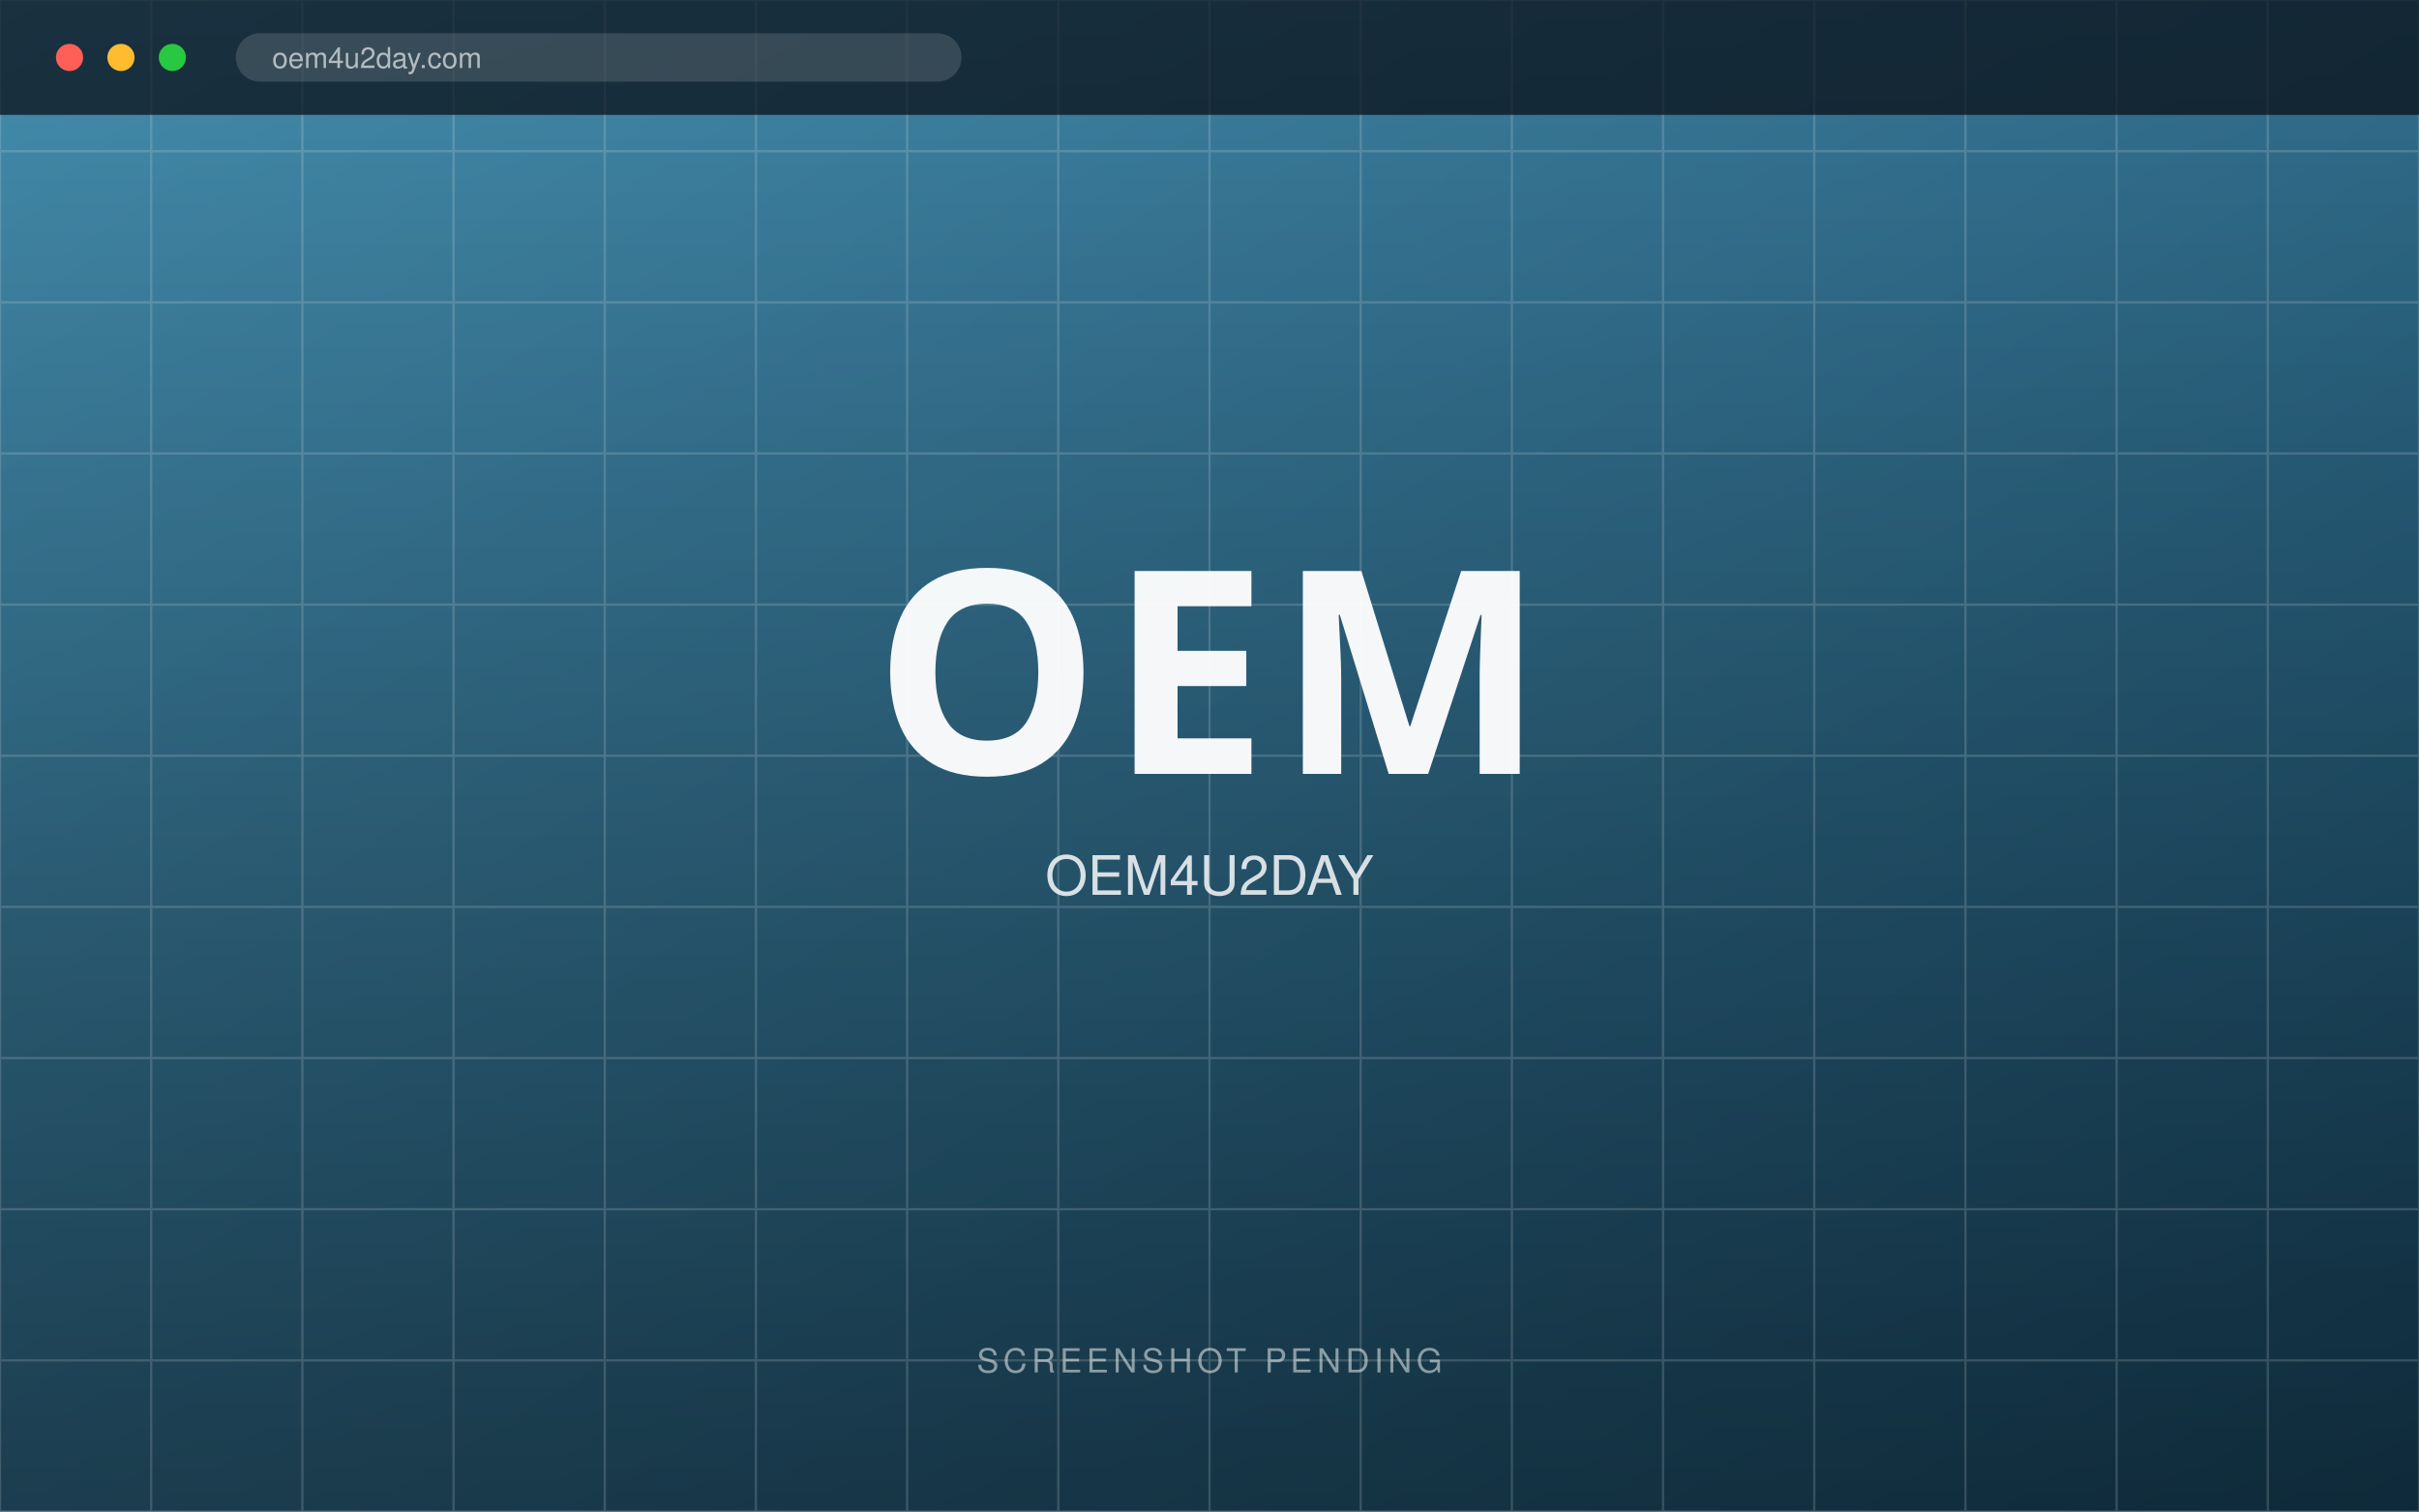
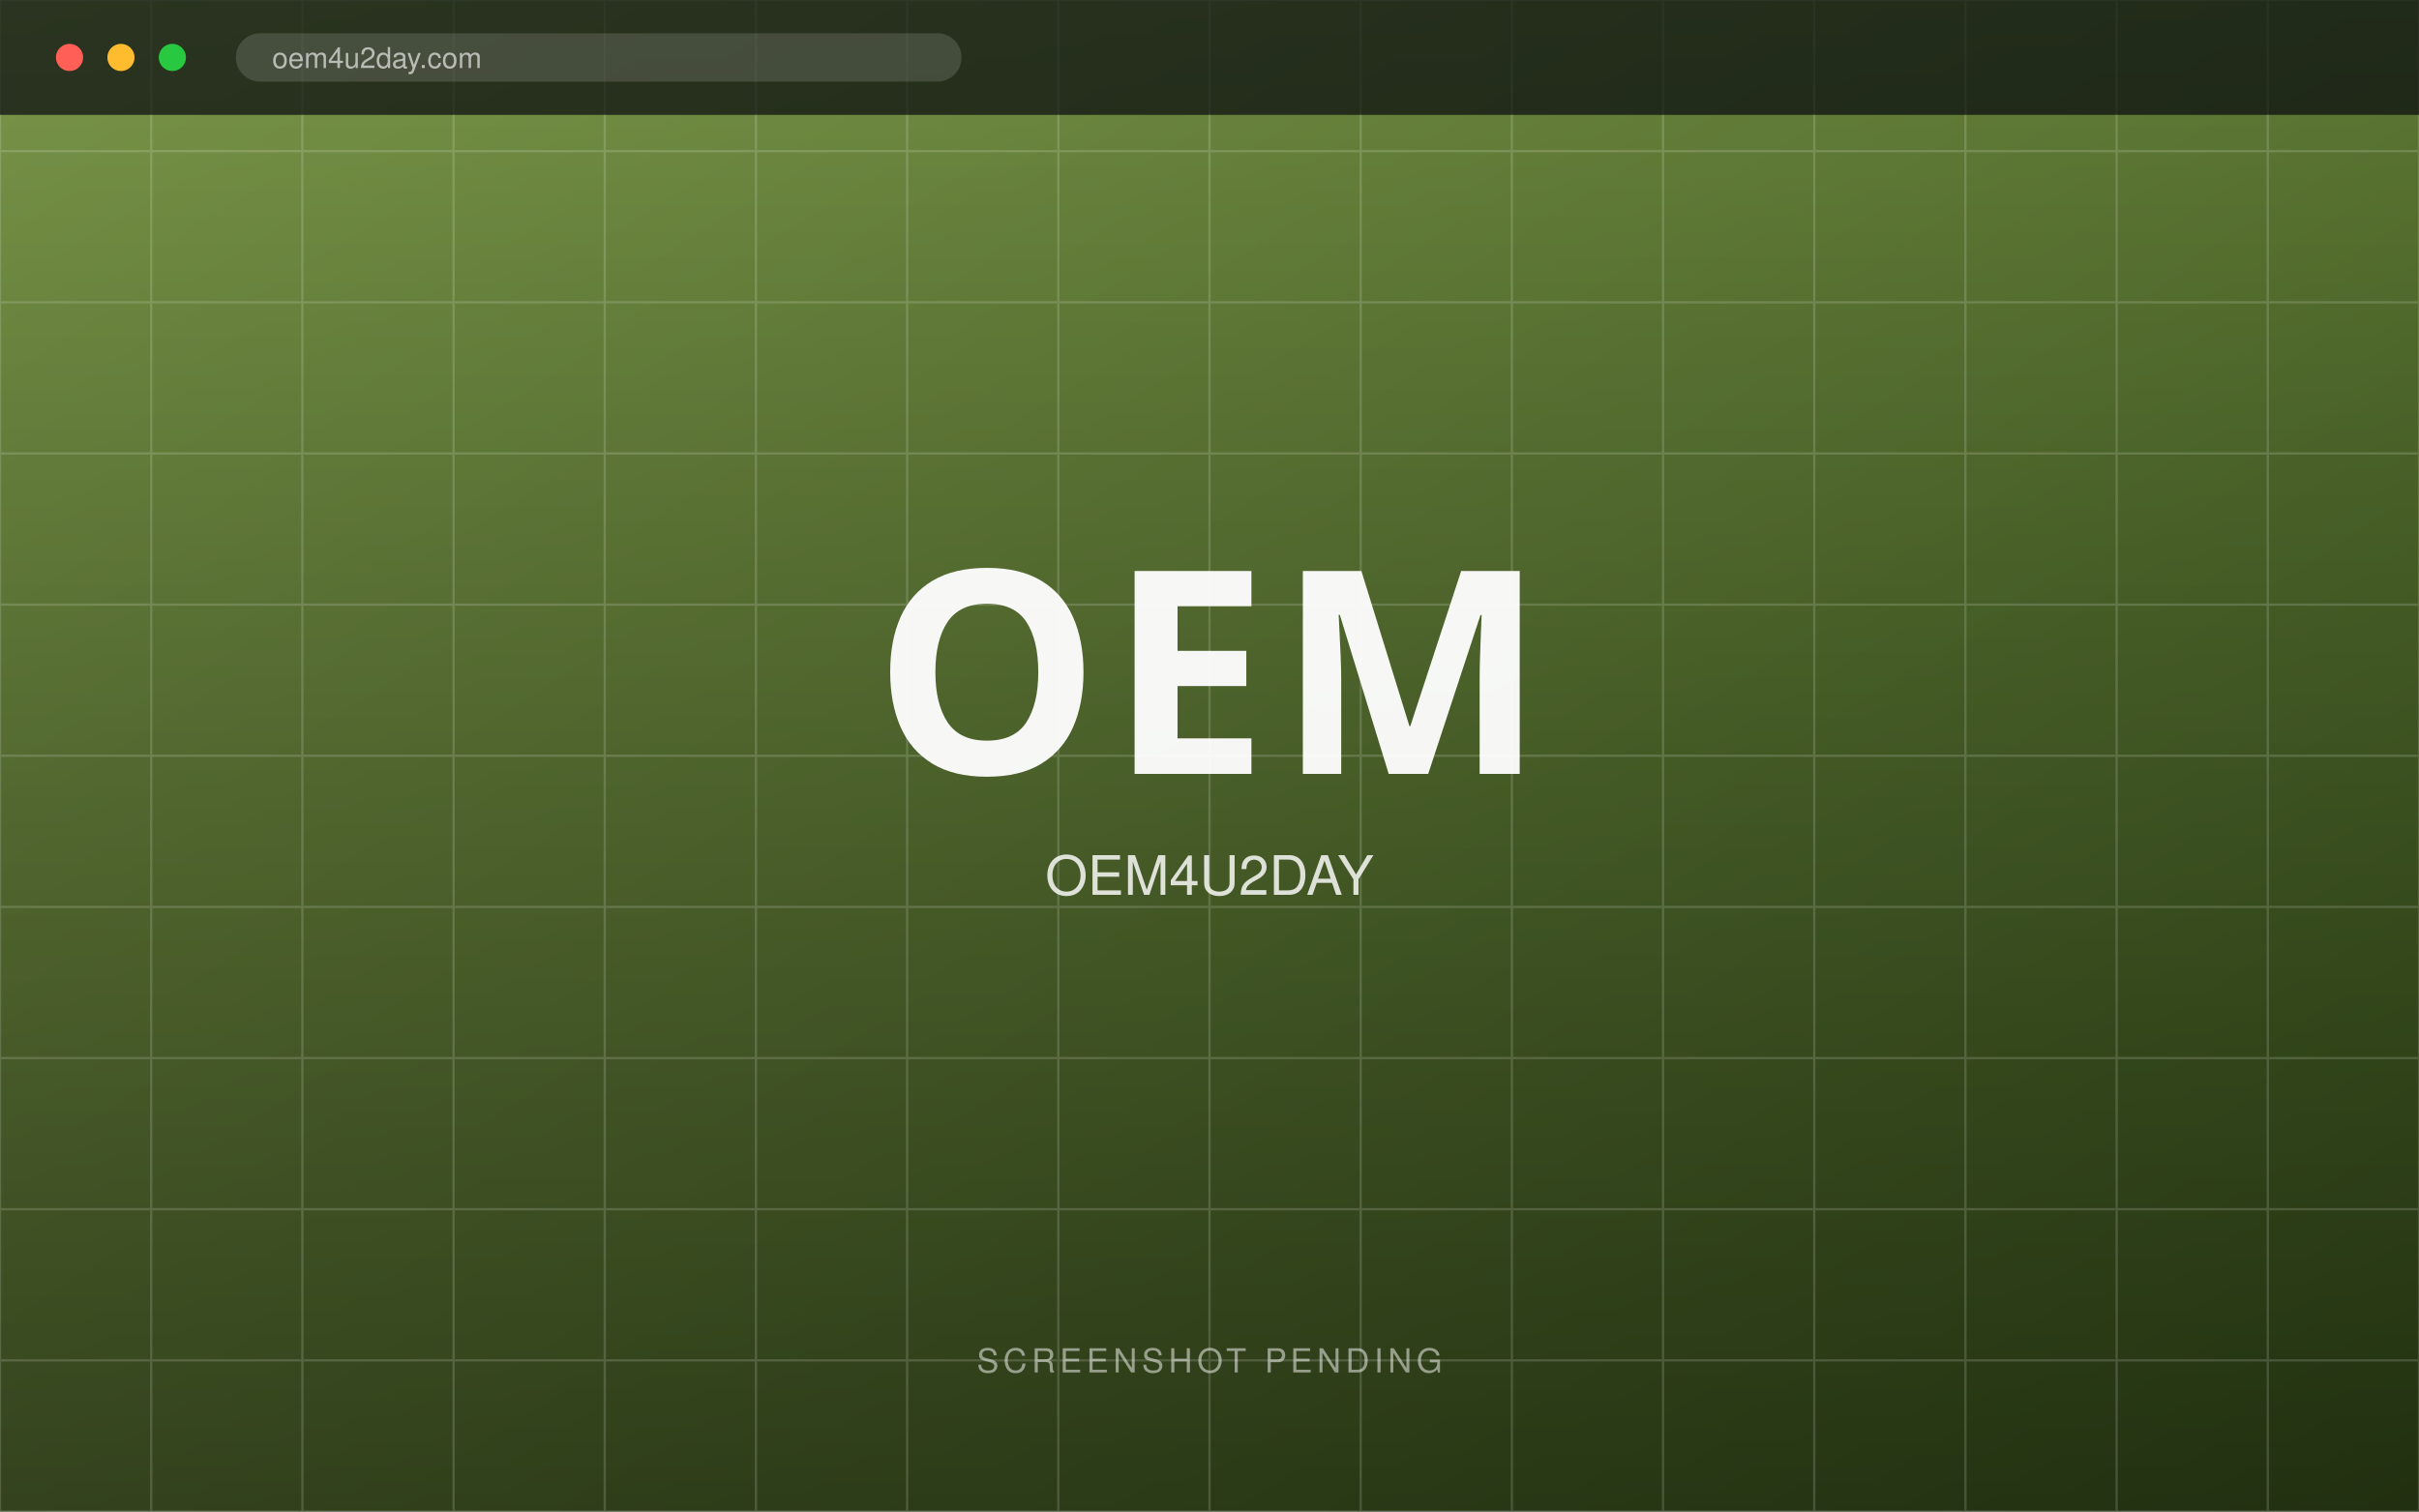
<svg xmlns="http://www.w3.org/2000/svg" viewBox="0 0 1600 1000" width="1600" height="1000" role="img" aria-label="OEM4U2DAY">
  <defs>
    <linearGradient id="g" x1="0" y1="0" x2="1" y2="1">
-       <stop offset="0%" stop-color="#4FA3C7" stop-opacity=".85" />
-       <stop offset="100%" stop-color="#1B4E6B" stop-opacity=".95" />
+       <stop offset="0%" stop-color="#8FAE4F" stop-opacity=".85" />
+       <stop offset="100%" stop-color="#3E5A1C" stop-opacity=".95" />
    </linearGradient>
    <linearGradient id="v" x1="0" y1="0" x2="0" y2="1">
      <stop offset="0%" stop-color="#000" stop-opacity="0" />
      <stop offset="100%" stop-color="#000" stop-opacity=".45" />
    </linearGradient>
  </defs>
  <rect width="1600" height="1000" fill="#101C2E" />
  <rect x="0" y="0" width="1600" height="1000" fill="url(#g)" />
  <rect x="0" y="0" width="1600" height="1000" fill="url(#v)" />
  <g opacity=".16" stroke="#fff" stroke-width="1.5">
    <line x1="0" y1="0" x2="1600" y2="0" />
    <line x1="0" y1="100" x2="1600" y2="100" />
    <line x1="0" y1="200" x2="1600" y2="200" />
    <line x1="0" y1="300" x2="1600" y2="300" />
    <line x1="0" y1="400" x2="1600" y2="400" />
    <line x1="0" y1="500" x2="1600" y2="500" />
    <line x1="0" y1="600" x2="1600" y2="600" />
    <line x1="0" y1="700" x2="1600" y2="700" />
    <line x1="0" y1="800" x2="1600" y2="800" />
    <line x1="0" y1="900" x2="1600" y2="900" />
    <line x1="0" y1="1000" x2="1600" y2="1000" />
    <line x1="0" y1="0" x2="0" y2="1000" />
    <line x1="100" y1="0" x2="100" y2="1000" />
    <line x1="200" y1="0" x2="200" y2="1000" />
    <line x1="300" y1="0" x2="300" y2="1000" />
    <line x1="400" y1="0" x2="400" y2="1000" />
    <line x1="500" y1="0" x2="500" y2="1000" />
    <line x1="600" y1="0" x2="600" y2="1000" />
    <line x1="700" y1="0" x2="700" y2="1000" />
    <line x1="800" y1="0" x2="800" y2="1000" />
    <line x1="900" y1="0" x2="900" y2="1000" />
    <line x1="1000" y1="0" x2="1000" y2="1000" />
    <line x1="1100" y1="0" x2="1100" y2="1000" />
    <line x1="1200" y1="0" x2="1200" y2="1000" />
    <line x1="1300" y1="0" x2="1300" y2="1000" />
    <line x1="1400" y1="0" x2="1400" y2="1000" />
    <line x1="1500" y1="0" x2="1500" y2="1000" />
    <line x1="1600" y1="0" x2="1600" y2="1000" />
  </g>
  <rect x="0" y="0" width="1600" height="76" fill="#04060C" opacity=".68" />
  <circle cx="46" cy="38" r="9" fill="#FF5F57" />
  <circle cx="80" cy="38" r="9" fill="#FEBC2E" />
  <circle cx="114" cy="38" r="9" fill="#28C840" />
  <rect x="156" y="22" width="480" height="32" rx="16" fill="#fff" opacity=".14" />
  <text x="180" y="45" font-family="'Chakra Petch',Helvetica,Arial,sans-serif" font-size="19" fill="#fff" opacity=".62">oem4u2day.com</text>
  <text x="800" y="512" text-anchor="middle" font-family="'Big Shoulders Display',Haettenschweiler,'Arial Narrow',sans-serif" font-size="188" font-weight="700" fill="#fff" opacity=".95" letter-spacing="6">OEM</text>
  <text x="800" y="592" text-anchor="middle" font-family="'Chakra Petch',Helvetica,Arial,sans-serif" font-size="36" font-weight="500" fill="#fff" opacity=".82">OEM4U2DAY</text>
  <text x="800" y="908" text-anchor="middle" font-family="'Chakra Petch',Helvetica,Arial,sans-serif" font-size="22" fill="#fff" opacity=".5" letter-spacing="3">SCREENSHOT PENDING</text>
</svg>
